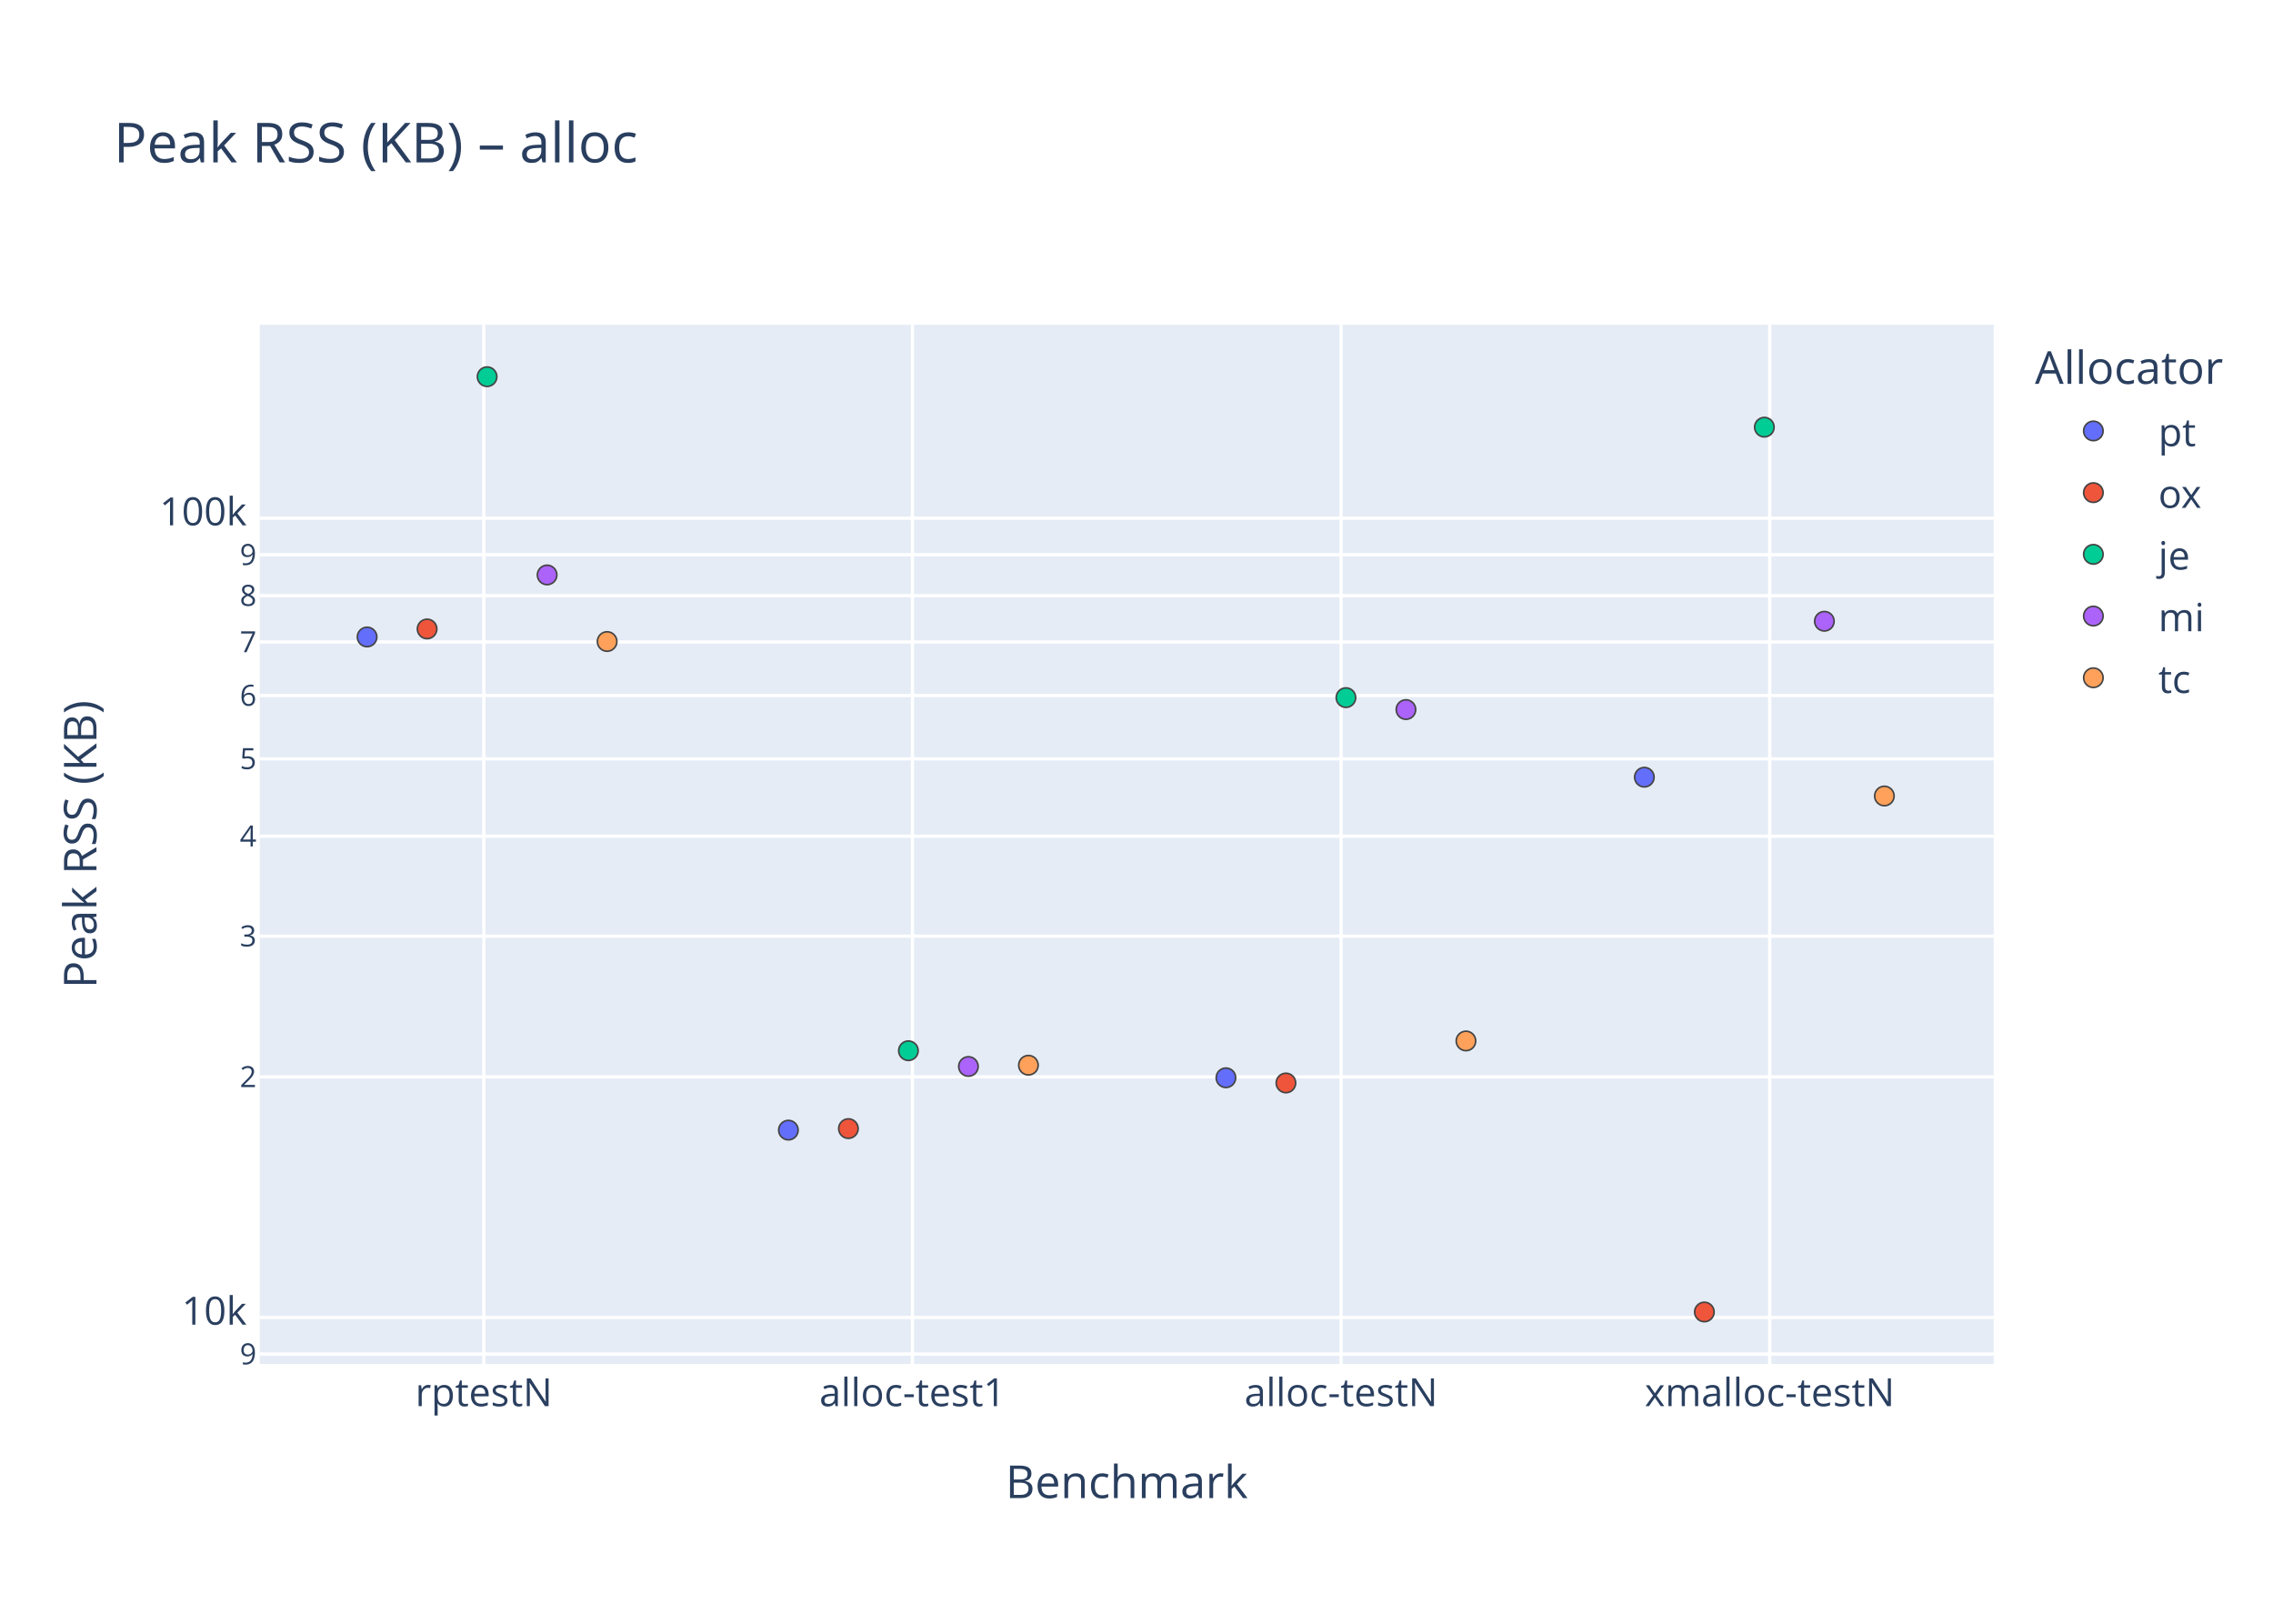
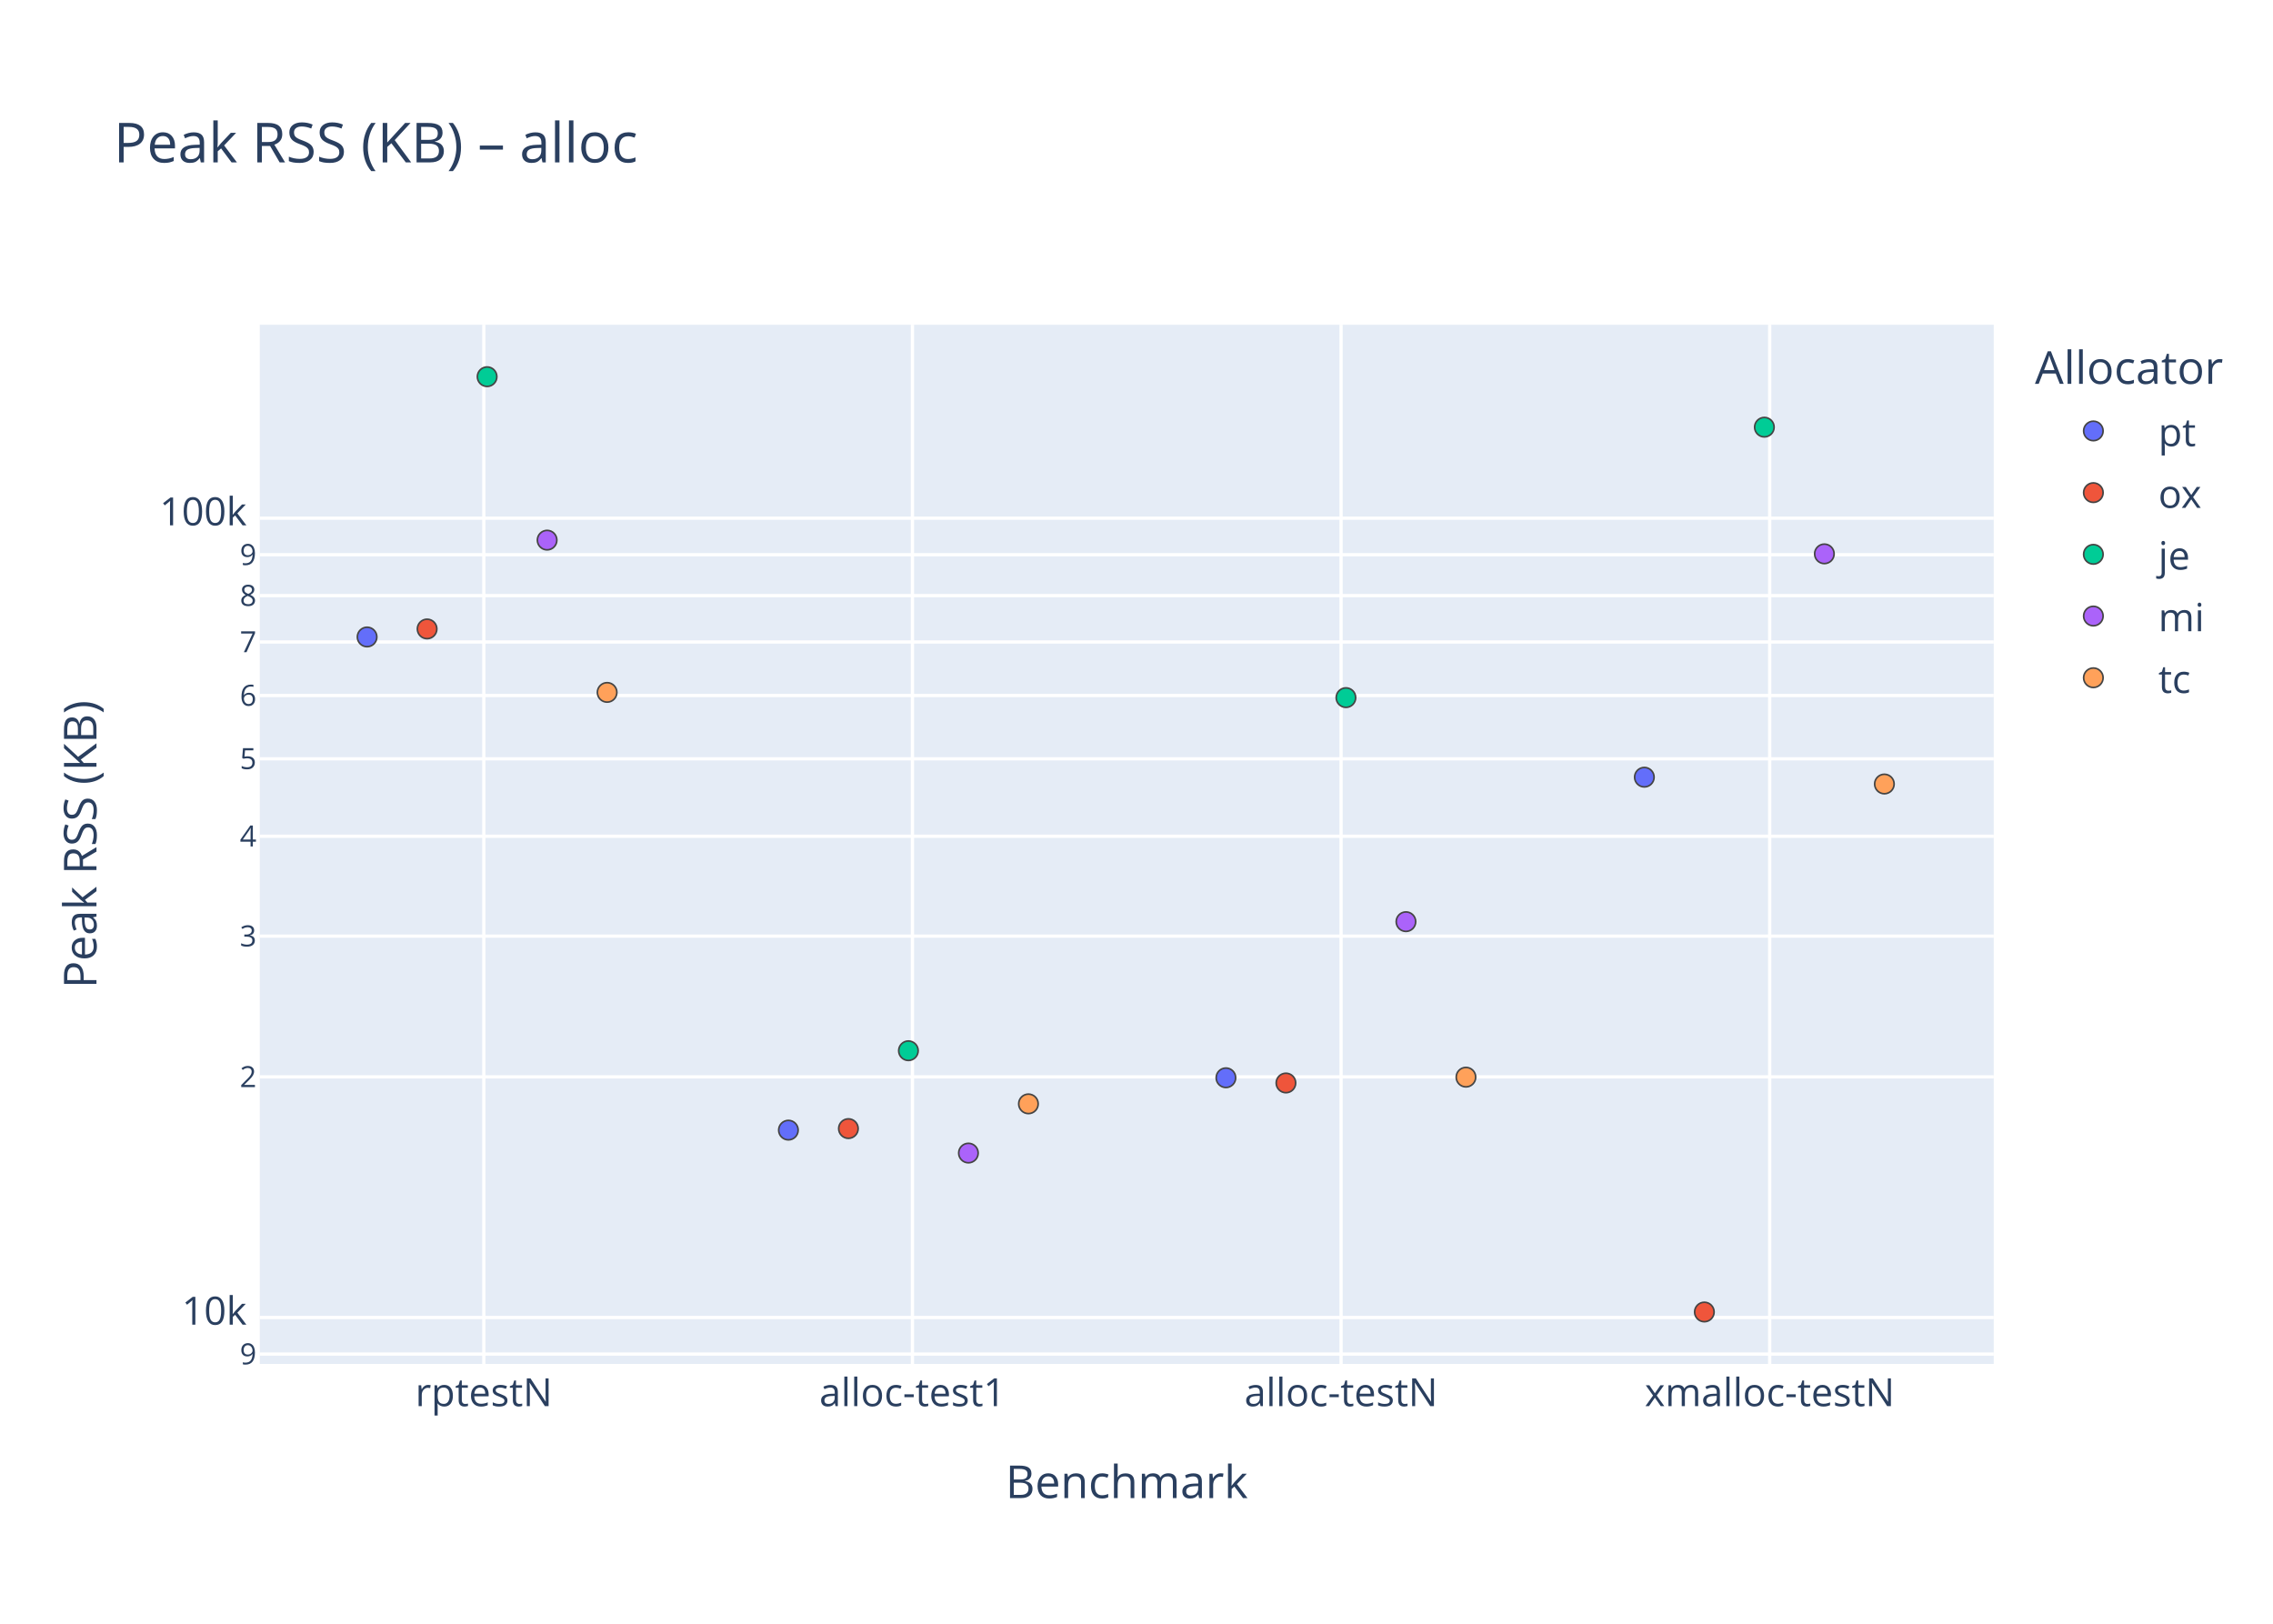
<svg xmlns="http://www.w3.org/2000/svg" class="main-svg" width="700" height="500" style="" viewBox="0 0 700 500">
  <rect x="0" y="0" width="700" height="500" style="fill: rgb(255, 255, 255); fill-opacity: 1;" />
-   <defs id="defs-0fcac9">
+   <defs id="defs-f1958a">
    <g class="clips">
-       <clipPath id="clip0fcac9xyplot" class="plotclip">
+       <clipPath id="clipf1958axyplot" class="plotclip">
        <rect width="534" height="320" />
      </clipPath>
-       <clipPath class="axesclip" id="clip0fcac9x">
+       <clipPath class="axesclip" id="clipf1958ax">
        <rect x="80" y="0" width="534" height="500" />
      </clipPath>
-       <clipPath class="axesclip" id="clip0fcac9y">
+       <clipPath class="axesclip" id="clipf1958ay">
        <rect x="0" y="100" width="700" height="320" />
      </clipPath>
-       <clipPath class="axesclip" id="clip0fcac9xy">
+       <clipPath class="axesclip" id="clipf1958axy">
        <rect x="80" y="100" width="534" height="320" />
      </clipPath>
    </g>
    <g class="gradients" />
    <g class="patterns" />
  </defs>
  <g class="bglayer">
    <rect class="bg" x="80" y="100" width="534" height="320" style="fill: rgb(229, 236, 246); fill-opacity: 1; stroke-width: 0;" />
  </g>
  <g class="layer-below">
    <g class="imagelayer" />
    <g class="shapelayer" />
  </g>
  <g class="cartesianlayer">
    <g class="subplot xy">
      <g class="layer-subplot">
        <g class="shapelayer" />
        <g class="imagelayer" />
      </g>
      <g class="minor-gridlayer">
        <g class="x" />
        <g class="y" />
      </g>
      <g class="gridlayer">
        <g class="x">
          <path class="xgrid crisp" transform="translate(149,0)" d="M0,100v320" style="stroke: rgb(255, 255, 255); stroke-opacity: 1; stroke-width: 1px;" />
          <path class="xgrid crisp" transform="translate(281,0)" d="M0,100v320" style="stroke: rgb(255, 255, 255); stroke-opacity: 1; stroke-width: 1px;" />
          <path class="xgrid crisp" transform="translate(413,0)" d="M0,100v320" style="stroke: rgb(255, 255, 255); stroke-opacity: 1; stroke-width: 1px;" />
          <path class="xgrid crisp" transform="translate(545,0)" d="M0,100v320" style="stroke: rgb(255, 255, 255); stroke-opacity: 1; stroke-width: 1px;" />
        </g>
        <g class="y">
          <path class="ygrid crisp" transform="translate(0,416.96)" d="M80,0h534" style="stroke: rgb(255, 255, 255); stroke-opacity: 1; stroke-width: 1px;" />
          <path class="ygrid crisp" transform="translate(0,405.7)" d="M80,0h534" style="stroke: rgb(255, 255, 255); stroke-opacity: 1; stroke-width: 1px;" />
          <path class="ygrid crisp" transform="translate(0,331.6)" d="M80,0h534" style="stroke: rgb(255, 255, 255); stroke-opacity: 1; stroke-width: 1px;" />
          <path class="ygrid crisp" transform="translate(0,288.26)" d="M80,0h534" style="stroke: rgb(255, 255, 255); stroke-opacity: 1; stroke-width: 1px;" />
          <path class="ygrid crisp" transform="translate(0,257.51)" d="M80,0h534" style="stroke: rgb(255, 255, 255); stroke-opacity: 1; stroke-width: 1px;" />
          <path class="ygrid crisp" transform="translate(0,233.66)" d="M80,0h534" style="stroke: rgb(255, 255, 255); stroke-opacity: 1; stroke-width: 1px;" />
          <path class="ygrid crisp" transform="translate(0,214.17)" d="M80,0h534" style="stroke: rgb(255, 255, 255); stroke-opacity: 1; stroke-width: 1px;" />
          <path class="ygrid crisp" transform="translate(0,197.69)" d="M80,0h534" style="stroke: rgb(255, 255, 255); stroke-opacity: 1; stroke-width: 1px;" />
          <path class="ygrid crisp" transform="translate(0,183.41)" d="M80,0h534" style="stroke: rgb(255, 255, 255); stroke-opacity: 1; stroke-width: 1px;" />
          <path class="ygrid crisp" transform="translate(0,170.82)" d="M80,0h534" style="stroke: rgb(255, 255, 255); stroke-opacity: 1; stroke-width: 1px;" />
          <path class="ygrid crisp" transform="translate(0,159.56)" d="M80,0h534" style="stroke: rgb(255, 255, 255); stroke-opacity: 1; stroke-width: 1px;" />
        </g>
      </g>
      <g class="zerolinelayer" />
      <g class="layer-between">
        <g class="shapelayer" />
        <g class="imagelayer" />
      </g>
      <path class="xlines-below" />
      <path class="ylines-below" />
      <g class="overlines-below" />
      <g class="xaxislayer-below" />
      <g class="yaxislayer-below" />
      <g class="overaxes-below" />
      <g class="overplot">
-         <g class="xy" transform="translate(80,100)" clip-path="url(#clip0fcac9xyplot)">
+         <g class="xy" transform="translate(80,100)" clip-path="url(#clipf1958axyplot)">
          <g class="boxlayer mlayer">
            <g class="trace boxes" style="opacity: 1;">
              <path class="box" d="M25.57,96.14H38.51M25.57,96.14H38.51V96.14H25.57ZM32.04,96.14V96.14M32.04,96.14V96.14M28.81,96.14H35.27M28.81,96.14H35.27" style="vector-effect: none; stroke-width: 2px; stroke: rgb(255, 255, 255); stroke-opacity: 0; fill: rgb(255, 255, 255); fill-opacity: 0;" />
              <path class="box" d="M157.57,248H170.51M157.57,248H170.51V248H157.57ZM164.04,248V248M164.04,248V248M160.81,248H167.27M160.81,248H167.27" style="vector-effect: none; stroke-width: 2px; stroke: rgb(255, 255, 255); stroke-opacity: 0; fill: rgb(255, 255, 255); fill-opacity: 0;" />
              <path class="box" d="M289.57,231.88H302.51M289.57,231.88H302.51V231.88H289.57ZM296.04,231.88V231.88M296.04,231.88V231.88M292.81,231.88H299.27M292.81,231.88H299.27" style="vector-effect: none; stroke-width: 2px; stroke: rgb(255, 255, 255); stroke-opacity: 0; fill: rgb(255, 255, 255); fill-opacity: 0;" />
              <path class="box" d="M421.57,139.32H434.51M421.57,139.32H434.51V139.32H421.57ZM428.04,139.32V139.32M428.04,139.32V139.32M424.81,139.32H431.27M424.81,139.32H431.27" style="vector-effect: none; stroke-width: 2px; stroke: rgb(255, 255, 255); stroke-opacity: 0; fill: rgb(255, 255, 255); fill-opacity: 0;" />
              <g class="points">
                <path class="point" transform="translate(33.05,96.14)" d="M3,0A3,3 0 1,1 0,-3A3,3 0 0,1 3,0Z" style="opacity: 1; stroke-width: 0.5px; fill: rgb(99, 110, 250); fill-opacity: 1; stroke: rgb(68, 68, 68); stroke-opacity: 1;" />
              </g>
              <g class="points">
                <path class="point" transform="translate(162.8,248)" d="M3,0A3,3 0 1,1 0,-3A3,3 0 0,1 3,0Z" style="opacity: 1; stroke-width: 0.5px; fill: rgb(99, 110, 250); fill-opacity: 1; stroke: rgb(68, 68, 68); stroke-opacity: 1;" />
              </g>
              <g class="points">
                <path class="point" transform="translate(297.54,231.88)" d="M3,0A3,3 0 1,1 0,-3A3,3 0 0,1 3,0Z" style="opacity: 1; stroke-width: 0.5px; fill: rgb(99, 110, 250); fill-opacity: 1; stroke: rgb(68, 68, 68); stroke-opacity: 1;" />
              </g>
              <g class="points">
                <path class="point" transform="translate(426.4,139.32)" d="M3,0A3,3 0 1,1 0,-3A3,3 0 0,1 3,0Z" style="opacity: 1; stroke-width: 0.5px; fill: rgb(99, 110, 250); fill-opacity: 1; stroke: rgb(68, 68, 68); stroke-opacity: 1;" />
              </g>
            </g>
            <g class="trace boxes" style="opacity: 1;">
              <path class="box" d="M44.05,93.67H56.99M44.05,93.67H56.99V93.67H44.05ZM50.52,93.67V93.67M50.52,93.67V93.67M47.29,93.67H53.75M47.29,93.67H53.75" style="vector-effect: none; stroke-width: 2px; stroke: rgb(255, 255, 255); stroke-opacity: 0; fill: rgb(255, 255, 255); fill-opacity: 0;" />
              <path class="box" d="M176.05,247.53H188.99M176.05,247.53H188.99V247.53H176.05ZM182.52,247.53V247.53M182.52,247.53V247.53M179.29,247.53H185.75M179.29,247.53H185.75" style="vector-effect: none; stroke-width: 2px; stroke: rgb(255, 255, 255); stroke-opacity: 0; fill: rgb(255, 255, 255); fill-opacity: 0;" />
              <path class="box" d="M308.05,233.48H320.99M308.05,233.48H320.99V233.48H308.05ZM314.52,233.48V233.48M314.52,233.48V233.48M311.29,233.48H317.75M311.29,233.48H317.75" style="vector-effect: none; stroke-width: 2px; stroke: rgb(255, 255, 255); stroke-opacity: 0; fill: rgb(255, 255, 255); fill-opacity: 0;" />
              <path class="box" d="M440.05,304H452.99M440.05,304H452.99V304H440.05ZM446.52,304V304M446.52,304V304M443.29,304H449.75M443.29,304H449.75" style="vector-effect: none; stroke-width: 2px; stroke: rgb(255, 255, 255); stroke-opacity: 0; fill: rgb(255, 255, 255); fill-opacity: 0;" />
              <g class="points">
                <path class="point" transform="translate(51.53,93.67)" d="M3,0A3,3 0 1,1 0,-3A3,3 0 0,1 3,0Z" style="opacity: 1; stroke-width: 0.5px; fill: rgb(239, 85, 59); fill-opacity: 1; stroke: rgb(68, 68, 68); stroke-opacity: 1;" />
              </g>
              <g class="points">
                <path class="point" transform="translate(181.28,247.53)" d="M3,0A3,3 0 1,1 0,-3A3,3 0 0,1 3,0Z" style="opacity: 1; stroke-width: 0.5px; fill: rgb(239, 85, 59); fill-opacity: 1; stroke: rgb(68, 68, 68); stroke-opacity: 1;" />
              </g>
              <g class="points">
                <path class="point" transform="translate(316.02,233.48)" d="M3,0A3,3 0 1,1 0,-3A3,3 0 0,1 3,0Z" style="opacity: 1; stroke-width: 0.5px; fill: rgb(239, 85, 59); fill-opacity: 1; stroke: rgb(68, 68, 68); stroke-opacity: 1;" />
              </g>
              <g class="points">
                <path class="point" transform="translate(444.88,304)" d="M3,0A3,3 0 1,1 0,-3A3,3 0 0,1 3,0Z" style="opacity: 1; stroke-width: 0.5px; fill: rgb(239, 85, 59); fill-opacity: 1; stroke: rgb(68, 68, 68); stroke-opacity: 1;" />
              </g>
            </g>
            <g class="trace boxes" style="opacity: 1;">
              <path class="box" d="M62.53,16H75.47M62.53,16H75.47V16H62.53ZM69,16V16M69,16V16M65.77,16H72.23M65.77,16H72.23" style="vector-effect: none; stroke-width: 2px; stroke: rgb(255, 255, 255); stroke-opacity: 0; fill: rgb(255, 255, 255); fill-opacity: 0;" />
              <path class="box" d="M194.53,223.55H207.47M194.53,223.55H207.47V223.55H194.53ZM201,223.55V223.55M201,223.55V223.55M197.77,223.55H204.23M197.77,223.55H204.23" style="vector-effect: none; stroke-width: 2px; stroke: rgb(255, 255, 255); stroke-opacity: 0; fill: rgb(255, 255, 255); fill-opacity: 0;" />
              <path class="box" d="M326.53,114.82H339.47M326.53,114.82H339.47V114.82H326.53ZM333,114.82V114.82M333,114.82V114.82M329.77,114.82H336.23M329.77,114.82H336.23" style="vector-effect: none; stroke-width: 2px; stroke: rgb(255, 255, 255); stroke-opacity: 0; fill: rgb(255, 255, 255); fill-opacity: 0;" />
              <path class="box" d="M458.53,31.54H471.47M458.53,31.54H471.47V31.54H458.53ZM465,31.54V31.54M465,31.54V31.54M461.77,31.54H468.23M461.77,31.54H468.23" style="vector-effect: none; stroke-width: 2px; stroke: rgb(255, 255, 255); stroke-opacity: 0; fill: rgb(255, 255, 255); fill-opacity: 0;" />
              <g class="points">
                <path class="point" transform="translate(70.01,16)" d="M3,0A3,3 0 1,1 0,-3A3,3 0 0,1 3,0Z" style="opacity: 1; stroke-width: 0.5px; fill: rgb(0, 204, 150); fill-opacity: 1; stroke: rgb(68, 68, 68); stroke-opacity: 1;" />
              </g>
              <g class="points">
                <path class="point" transform="translate(199.76,223.55)" d="M3,0A3,3 0 1,1 0,-3A3,3 0 0,1 3,0Z" style="opacity: 1; stroke-width: 0.5px; fill: rgb(0, 204, 150); fill-opacity: 1; stroke: rgb(68, 68, 68); stroke-opacity: 1;" />
              </g>
              <g class="points">
                <path class="point" transform="translate(334.5,114.82)" d="M3,0A3,3 0 1,1 0,-3A3,3 0 0,1 3,0Z" style="opacity: 1; stroke-width: 0.5px; fill: rgb(0, 204, 150); fill-opacity: 1; stroke: rgb(68, 68, 68); stroke-opacity: 1;" />
              </g>
              <g class="points">
                <path class="point" transform="translate(463.36,31.54)" d="M3,0A3,3 0 1,1 0,-3A3,3 0 0,1 3,0Z" style="opacity: 1; stroke-width: 0.5px; fill: rgb(0, 204, 150); fill-opacity: 1; stroke: rgb(68, 68, 68); stroke-opacity: 1;" />
              </g>
            </g>
            <g class="trace boxes" style="opacity: 1;">
-               <path class="box" d="M81.01,77.04H93.95M81.01,77.04H93.95V77.04H81.01ZM87.48,77.04V77.04M87.48,77.04V77.04M84.25,77.04H90.71M84.25,77.04H90.71" style="vector-effect: none; stroke-width: 2px; stroke: rgb(255, 255, 255); stroke-opacity: 0; fill: rgb(255, 255, 255); fill-opacity: 0;" />
-               <path class="box" d="M213.01,228.4H225.95M213.01,228.4H225.95V228.4H213.01ZM219.48,228.4V228.4M219.48,228.4V228.4M216.25,228.4H222.71M216.25,228.4H222.71" style="vector-effect: none; stroke-width: 2px; stroke: rgb(255, 255, 255); stroke-opacity: 0; fill: rgb(255, 255, 255); fill-opacity: 0;" />
-               <path class="box" d="M345.01,118.5H357.95M345.01,118.5H357.95V118.5H345.01ZM351.48,118.5V118.5M351.48,118.5V118.5M348.25,118.5H354.71M348.25,118.5H354.71" style="vector-effect: none; stroke-width: 2px; stroke: rgb(255, 255, 255); stroke-opacity: 0; fill: rgb(255, 255, 255); fill-opacity: 0;" />
-               <path class="box" d="M477.01,91.3H489.95M477.01,91.3H489.95V91.3H477.01ZM483.48,91.3V91.3M483.48,91.3V91.3M480.25,91.3H486.71M480.25,91.3H486.71" style="vector-effect: none; stroke-width: 2px; stroke: rgb(255, 255, 255); stroke-opacity: 0; fill: rgb(255, 255, 255); fill-opacity: 0;" />
-               <g class="points">
-                 <path class="point" transform="translate(88.49,77.04)" d="M3,0A3,3 0 1,1 0,-3A3,3 0 0,1 3,0Z" style="opacity: 1; stroke-width: 0.5px; fill: rgb(171, 99, 250); fill-opacity: 1; stroke: rgb(68, 68, 68); stroke-opacity: 1;" />
-               </g>
-               <g class="points">
-                 <path class="point" transform="translate(218.24,228.4)" d="M3,0A3,3 0 1,1 0,-3A3,3 0 0,1 3,0Z" style="opacity: 1; stroke-width: 0.5px; fill: rgb(171, 99, 250); fill-opacity: 1; stroke: rgb(68, 68, 68); stroke-opacity: 1;" />
-               </g>
-               <g class="points">
-                 <path class="point" transform="translate(352.98,118.5)" d="M3,0A3,3 0 1,1 0,-3A3,3 0 0,1 3,0Z" style="opacity: 1; stroke-width: 0.5px; fill: rgb(171, 99, 250); fill-opacity: 1; stroke: rgb(68, 68, 68); stroke-opacity: 1;" />
-               </g>
-               <g class="points">
-                 <path class="point" transform="translate(481.84,91.3)" d="M3,0A3,3 0 1,1 0,-3A3,3 0 0,1 3,0Z" style="opacity: 1; stroke-width: 0.5px; fill: rgb(171, 99, 250); fill-opacity: 1; stroke: rgb(68, 68, 68); stroke-opacity: 1;" />
-               </g>
-             </g>
-             <g class="trace boxes" style="opacity: 1;">
-               <path class="box" d="M99.49,97.54H112.43M99.49,97.54H112.43V97.54H99.49ZM105.96,97.54V97.54M105.96,97.54V97.54M102.73,97.54H109.19M102.73,97.54H109.19" style="vector-effect: none; stroke-width: 2px; stroke: rgb(255, 255, 255); stroke-opacity: 0; fill: rgb(255, 255, 255); fill-opacity: 0;" />
-               <path class="box" d="M231.49,228.01H244.43M231.49,228.01H244.43V228.01H231.49ZM237.96,228.01V228.01M237.96,228.01V228.01M234.73,228.01H241.19M234.73,228.01H241.19" style="vector-effect: none; stroke-width: 2px; stroke: rgb(255, 255, 255); stroke-opacity: 0; fill: rgb(255, 255, 255); fill-opacity: 0;" />
-               <path class="box" d="M363.49,220.54H376.43M363.49,220.54H376.43V220.54H363.49ZM369.96,220.54V220.54M369.96,220.54V220.54M366.73,220.54H373.19M366.73,220.54H373.19" style="vector-effect: none; stroke-width: 2px; stroke: rgb(255, 255, 255); stroke-opacity: 0; fill: rgb(255, 255, 255); fill-opacity: 0;" />
-               <path class="box" d="M495.49,145.11H508.43M495.49,145.11H508.43V145.11H495.49ZM501.96,145.11V145.11M501.96,145.11V145.11M498.73,145.11H505.19M498.73,145.11H505.19" style="vector-effect: none; stroke-width: 2px; stroke: rgb(255, 255, 255); stroke-opacity: 0; fill: rgb(255, 255, 255); fill-opacity: 0;" />
-               <g class="points">
-                 <path class="point" transform="translate(106.97,97.54)" d="M3,0A3,3 0 1,1 0,-3A3,3 0 0,1 3,0Z" style="opacity: 1; stroke-width: 0.5px; fill: rgb(255, 161, 90); fill-opacity: 1; stroke: rgb(68, 68, 68); stroke-opacity: 1;" />
-               </g>
-               <g class="points">
-                 <path class="point" transform="translate(236.72,228.01)" d="M3,0A3,3 0 1,1 0,-3A3,3 0 0,1 3,0Z" style="opacity: 1; stroke-width: 0.5px; fill: rgb(255, 161, 90); fill-opacity: 1; stroke: rgb(68, 68, 68); stroke-opacity: 1;" />
-               </g>
-               <g class="points">
-                 <path class="point" transform="translate(371.46,220.54)" d="M3,0A3,3 0 1,1 0,-3A3,3 0 0,1 3,0Z" style="opacity: 1; stroke-width: 0.5px; fill: rgb(255, 161, 90); fill-opacity: 1; stroke: rgb(68, 68, 68); stroke-opacity: 1;" />
-               </g>
-               <g class="points">
-                 <path class="point" transform="translate(500.32,145.11)" d="M3,0A3,3 0 1,1 0,-3A3,3 0 0,1 3,0Z" style="opacity: 1; stroke-width: 0.5px; fill: rgb(255, 161, 90); fill-opacity: 1; stroke: rgb(68, 68, 68); stroke-opacity: 1;" />
+               <path class="box" d="M81.01,66.32H93.95M81.01,66.32H93.95V66.32H81.01ZM87.48,66.32V66.32M87.48,66.32V66.32M84.25,66.32H90.71M84.25,66.32H90.71" style="vector-effect: none; stroke-width: 2px; stroke: rgb(255, 255, 255); stroke-opacity: 0; fill: rgb(255, 255, 255); fill-opacity: 0;" />
+               <path class="box" d="M213.01,255.06H225.95M213.01,255.06H225.95V255.06H213.01ZM219.48,255.06V255.06M219.48,255.06V255.06M216.25,255.06H222.71M216.25,255.06H222.71" style="vector-effect: none; stroke-width: 2px; stroke: rgb(255, 255, 255); stroke-opacity: 0; fill: rgb(255, 255, 255); fill-opacity: 0;" />
+               <path class="box" d="M345.01,183.81H357.95M345.01,183.81H357.95V183.81H345.01ZM351.48,183.81V183.81M351.48,183.81V183.81M348.25,183.81H354.71M348.25,183.81H354.71" style="vector-effect: none; stroke-width: 2px; stroke: rgb(255, 255, 255); stroke-opacity: 0; fill: rgb(255, 255, 255); fill-opacity: 0;" />
+               <path class="box" d="M477.01,70.55H489.95M477.01,70.55H489.95V70.55H477.01ZM483.48,70.55V70.55M483.48,70.55V70.55M480.25,70.55H486.71M480.25,70.55H486.71" style="vector-effect: none; stroke-width: 2px; stroke: rgb(255, 255, 255); stroke-opacity: 0; fill: rgb(255, 255, 255); fill-opacity: 0;" />
+               <g class="points">
+                 <path class="point" transform="translate(88.49,66.32)" d="M3,0A3,3 0 1,1 0,-3A3,3 0 0,1 3,0Z" style="opacity: 1; stroke-width: 0.5px; fill: rgb(171, 99, 250); fill-opacity: 1; stroke: rgb(68, 68, 68); stroke-opacity: 1;" />
+               </g>
+               <g class="points">
+                 <path class="point" transform="translate(218.24,255.06)" d="M3,0A3,3 0 1,1 0,-3A3,3 0 0,1 3,0Z" style="opacity: 1; stroke-width: 0.5px; fill: rgb(171, 99, 250); fill-opacity: 1; stroke: rgb(68, 68, 68); stroke-opacity: 1;" />
+               </g>
+               <g class="points">
+                 <path class="point" transform="translate(352.98,183.81)" d="M3,0A3,3 0 1,1 0,-3A3,3 0 0,1 3,0Z" style="opacity: 1; stroke-width: 0.5px; fill: rgb(171, 99, 250); fill-opacity: 1; stroke: rgb(68, 68, 68); stroke-opacity: 1;" />
+               </g>
+               <g class="points">
+                 <path class="point" transform="translate(481.84,70.55)" d="M3,0A3,3 0 1,1 0,-3A3,3 0 0,1 3,0Z" style="opacity: 1; stroke-width: 0.5px; fill: rgb(171, 99, 250); fill-opacity: 1; stroke: rgb(68, 68, 68); stroke-opacity: 1;" />
+               </g>
+             </g>
+             <g class="trace boxes" style="opacity: 1;">
+               <path class="box" d="M99.49,113.21H112.43M99.49,113.21H112.43V113.21H99.49ZM105.96,113.21V113.21M105.96,113.21V113.21M102.73,113.21H109.19M102.73,113.21H109.19" style="vector-effect: none; stroke-width: 2px; stroke: rgb(255, 255, 255); stroke-opacity: 0; fill: rgb(255, 255, 255); fill-opacity: 0;" />
+               <path class="box" d="M231.49,239.91H244.43M231.49,239.91H244.43V239.91H231.49ZM237.96,239.91V239.91M237.96,239.91V239.91M234.73,239.91H241.19M234.73,239.91H241.19" style="vector-effect: none; stroke-width: 2px; stroke: rgb(255, 255, 255); stroke-opacity: 0; fill: rgb(255, 255, 255); fill-opacity: 0;" />
+               <path class="box" d="M363.49,231.69H376.43M363.49,231.69H376.43V231.69H363.49ZM369.96,231.69V231.69M369.96,231.69V231.69M366.73,231.69H373.19M366.73,231.69H373.19" style="vector-effect: none; stroke-width: 2px; stroke: rgb(255, 255, 255); stroke-opacity: 0; fill: rgb(255, 255, 255); fill-opacity: 0;" />
+               <path class="box" d="M495.49,141.42H508.43M495.49,141.42H508.43V141.42H495.49ZM501.96,141.42V141.42M501.96,141.42V141.42M498.73,141.42H505.19M498.73,141.42H505.19" style="vector-effect: none; stroke-width: 2px; stroke: rgb(255, 255, 255); stroke-opacity: 0; fill: rgb(255, 255, 255); fill-opacity: 0;" />
+               <g class="points">
+                 <path class="point" transform="translate(106.97,113.21)" d="M3,0A3,3 0 1,1 0,-3A3,3 0 0,1 3,0Z" style="opacity: 1; stroke-width: 0.5px; fill: rgb(255, 161, 90); fill-opacity: 1; stroke: rgb(68, 68, 68); stroke-opacity: 1;" />
+               </g>
+               <g class="points">
+                 <path class="point" transform="translate(236.72,239.91)" d="M3,0A3,3 0 1,1 0,-3A3,3 0 0,1 3,0Z" style="opacity: 1; stroke-width: 0.5px; fill: rgb(255, 161, 90); fill-opacity: 1; stroke: rgb(68, 68, 68); stroke-opacity: 1;" />
+               </g>
+               <g class="points">
+                 <path class="point" transform="translate(371.46,231.69)" d="M3,0A3,3 0 1,1 0,-3A3,3 0 0,1 3,0Z" style="opacity: 1; stroke-width: 0.5px; fill: rgb(255, 161, 90); fill-opacity: 1; stroke: rgb(68, 68, 68); stroke-opacity: 1;" />
+               </g>
+               <g class="points">
+                 <path class="point" transform="translate(500.32,141.42)" d="M3,0A3,3 0 1,1 0,-3A3,3 0 0,1 3,0Z" style="opacity: 1; stroke-width: 0.5px; fill: rgb(255, 161, 90); fill-opacity: 1; stroke: rgb(68, 68, 68); stroke-opacity: 1;" />
              </g>
            </g>
          </g>
        </g>
      </g>
      <g class="zerolinelayer-above" />
      <path class="xlines-above crisp" d="M0,0" style="fill: none;" />
      <path class="ylines-above crisp" d="M0,0" style="fill: none;" />
      <g class="overlines-above" />
      <g class="xaxislayer-above">
        <g class="xtick">
          <text text-anchor="middle" x="0" y="433" transform="translate(149,0)" style="font-family: 'Open Sans', verdana, arial, sans-serif; font-size: 12px; fill: rgb(42, 63, 95); fill-opacity: 1; white-space: pre;">rptestN</text>
        </g>
        <g class="xtick">
          <text text-anchor="middle" x="0" y="433" transform="translate(281,0)" style="font-family: 'Open Sans', verdana, arial, sans-serif; font-size: 12px; fill: rgb(42, 63, 95); fill-opacity: 1; white-space: pre;">alloc-test1</text>
        </g>
        <g class="xtick">
          <text text-anchor="middle" x="0" y="433" transform="translate(413,0)" style="font-family: 'Open Sans', verdana, arial, sans-serif; font-size: 12px; fill: rgb(42, 63, 95); fill-opacity: 1; white-space: pre;">alloc-testN</text>
        </g>
        <g class="xtick">
          <text text-anchor="middle" x="0" y="433" transform="translate(545,0)" style="font-family: 'Open Sans', verdana, arial, sans-serif; font-size: 12px; fill: rgb(42, 63, 95); fill-opacity: 1; white-space: pre;">xmalloc-testN</text>
        </g>
      </g>
      <g class="yaxislayer-above">
        <g class="ytick">
          <text text-anchor="end" x="79" y="3.15" transform="translate(0,416.96)" style="font-family: 'Open Sans', verdana, arial, sans-serif; font-size: 9px; fill: rgb(42, 63, 95); fill-opacity: 1; white-space: pre;">9</text>
        </g>
        <g class="ytick">
          <text text-anchor="end" x="76" y="2.2" style="font-family: 'Open Sans', verdana, arial, sans-serif; font-size: 12px; fill: rgb(42, 63, 95); fill-opacity: 1; white-space: pre;" transform="translate(0,405.7)">10k</text>
        </g>
        <g class="ytick">
          <text text-anchor="end" x="79" y="3.15" style="font-family: 'Open Sans', verdana, arial, sans-serif; font-size: 9px; fill: rgb(42, 63, 95); fill-opacity: 1; white-space: pre;" transform="translate(0,331.6)">2</text>
        </g>
        <g class="ytick">
          <text text-anchor="end" x="79" y="3.15" style="font-family: 'Open Sans', verdana, arial, sans-serif; font-size: 9px; fill: rgb(42, 63, 95); fill-opacity: 1; white-space: pre;" transform="translate(0,288.26)">3</text>
        </g>
        <g class="ytick">
          <text text-anchor="end" x="79" y="3.15" style="font-family: 'Open Sans', verdana, arial, sans-serif; font-size: 9px; fill: rgb(42, 63, 95); fill-opacity: 1; white-space: pre;" transform="translate(0,257.51)">4</text>
        </g>
        <g class="ytick">
          <text text-anchor="end" x="79" y="3.15" style="font-family: 'Open Sans', verdana, arial, sans-serif; font-size: 9px; fill: rgb(42, 63, 95); fill-opacity: 1; white-space: pre;" transform="translate(0,233.66)">5</text>
        </g>
        <g class="ytick">
          <text text-anchor="end" x="79" y="3.15" style="font-family: 'Open Sans', verdana, arial, sans-serif; font-size: 9px; fill: rgb(42, 63, 95); fill-opacity: 1; white-space: pre;" transform="translate(0,214.17)">6</text>
        </g>
        <g class="ytick">
          <text text-anchor="end" x="79" y="3.15" style="font-family: 'Open Sans', verdana, arial, sans-serif; font-size: 9px; fill: rgb(42, 63, 95); fill-opacity: 1; white-space: pre;" transform="translate(0,197.69)">7</text>
        </g>
        <g class="ytick">
          <text text-anchor="end" x="79" y="3.15" style="font-family: 'Open Sans', verdana, arial, sans-serif; font-size: 9px; fill: rgb(42, 63, 95); fill-opacity: 1; white-space: pre;" transform="translate(0,183.41)">8</text>
        </g>
        <g class="ytick">
          <text text-anchor="end" x="79" y="3.15" style="font-family: 'Open Sans', verdana, arial, sans-serif; font-size: 9px; fill: rgb(42, 63, 95); fill-opacity: 1; white-space: pre;" transform="translate(0,170.82)">9</text>
        </g>
        <g class="ytick">
          <text text-anchor="end" x="76" y="2.2" style="font-family: 'Open Sans', verdana, arial, sans-serif; font-size: 12px; fill: rgb(42, 63, 95); fill-opacity: 1; white-space: pre;" transform="translate(0,159.56)">100k</text>
        </g>
      </g>
      <g class="overaxes-above" />
    </g>
  </g>
  <g class="polarlayer" />
  <g class="smithlayer" />
  <g class="ternarylayer" />
  <g class="geolayer" />
  <g class="funnelarealayer" />
  <g class="pielayer" />
  <g class="iciclelayer" />
  <g class="treemaplayer" />
  <g class="sunburstlayer" />
  <g class="glimages" />
-   <defs id="topdefs-0fcac9">
+   <defs id="topdefs-f1958a">
    <g class="clips" />
-     <clipPath id="legend0fcac9">
+     <clipPath id="legendf1958a">
      <rect width="63" height="124" x="0" y="0" />
    </clipPath>
  </defs>
  <g class="layer-above">
    <g class="imagelayer" />
    <g class="shapelayer" />
  </g>
  <g class="infolayer">
    <g class="legend" pointer-events="all" transform="translate(624.68,100)">
      <rect class="bg" shape-rendering="crispEdges" style="stroke: rgb(68, 68, 68); stroke-opacity: 1; fill: rgb(255, 255, 255); fill-opacity: 1; stroke-width: 0px;" width="63" height="124" x="0" y="0" />
-       <g class="scrollbox" transform="" clip-path="url(#legend0fcac9)">
+       <g class="scrollbox" transform="" clip-path="url(#legendf1958a)">
        <text class="legendtitletext" text-anchor="start" x="2" y="18.2" style="font-family: 'Open Sans', verdana, arial, sans-serif; font-size: 14px; fill: rgb(42, 63, 95); fill-opacity: 1; white-space: pre;">Allocator</text>
        <g class="groups" transform="">
          <g class="traces" transform="translate(0,32.7)" style="opacity: 1;">
            <text class="legendtext" text-anchor="start" x="40" y="4.68" style="font-family: 'Open Sans', verdana, arial, sans-serif; font-size: 12px; fill: rgb(42, 63, 95); fill-opacity: 1; white-space: pre;">pt</text>
            <g class="layers" style="opacity: 1;">
              <g class="legendfill" />
              <g class="legendlines" />
              <g class="legendsymbols">
                <g class="legendpoints">
                  <path class="legendbox" d="M3,0A3,3 0 1,1 0,-3A3,3 0 0,1 3,0Z" transform="translate(20,0)" style="opacity: 1; stroke-width: 0.5px; fill: rgb(99, 110, 250); fill-opacity: 1; stroke: rgb(68, 68, 68); stroke-opacity: 1;" />
                </g>
              </g>
            </g>
            <rect class="legendtoggle" x="0" y="-9.5" width="54.219" height="19" style="fill: rgb(0, 0, 0); fill-opacity: 0;" />
          </g>
        </g>
        <g class="groups" transform="">
          <g class="traces" transform="translate(0,51.7)" style="opacity: 1;">
            <text class="legendtext" text-anchor="start" x="40" y="4.68" style="font-family: 'Open Sans', verdana, arial, sans-serif; font-size: 12px; fill: rgb(42, 63, 95); fill-opacity: 1; white-space: pre;">ox</text>
            <g class="layers" style="opacity: 1;">
              <g class="legendfill" />
              <g class="legendlines" />
              <g class="legendsymbols">
                <g class="legendpoints">
                  <path class="legendbox" d="M3,0A3,3 0 1,1 0,-3A3,3 0 0,1 3,0Z" transform="translate(20,0)" style="opacity: 1; stroke-width: 0.5px; fill: rgb(239, 85, 59); fill-opacity: 1; stroke: rgb(68, 68, 68); stroke-opacity: 1;" />
                </g>
              </g>
            </g>
            <rect class="legendtoggle" x="0" y="-9.5" width="54.219" height="19" style="fill: rgb(0, 0, 0); fill-opacity: 0;" />
          </g>
        </g>
        <g class="groups" transform="">
          <g class="traces" transform="translate(0,70.7)" style="opacity: 1;">
            <text class="legendtext" text-anchor="start" x="40" y="4.68" style="font-family: 'Open Sans', verdana, arial, sans-serif; font-size: 12px; fill: rgb(42, 63, 95); fill-opacity: 1; white-space: pre;">je</text>
            <g class="layers" style="opacity: 1;">
              <g class="legendfill" />
              <g class="legendlines" />
              <g class="legendsymbols">
                <g class="legendpoints">
                  <path class="legendbox" d="M3,0A3,3 0 1,1 0,-3A3,3 0 0,1 3,0Z" transform="translate(20,0)" style="opacity: 1; stroke-width: 0.5px; fill: rgb(0, 204, 150); fill-opacity: 1; stroke: rgb(68, 68, 68); stroke-opacity: 1;" />
                </g>
              </g>
            </g>
            <rect class="legendtoggle" x="0" y="-9.5" width="54.219" height="19" style="fill: rgb(0, 0, 0); fill-opacity: 0;" />
          </g>
        </g>
        <g class="groups" transform="">
          <g class="traces" transform="translate(0,89.7)" style="opacity: 1;">
            <text class="legendtext" text-anchor="start" x="40" y="4.68" style="font-family: 'Open Sans', verdana, arial, sans-serif; font-size: 12px; fill: rgb(42, 63, 95); fill-opacity: 1; white-space: pre;">mi</text>
            <g class="layers" style="opacity: 1;">
              <g class="legendfill" />
              <g class="legendlines" />
              <g class="legendsymbols">
                <g class="legendpoints">
                  <path class="legendbox" d="M3,0A3,3 0 1,1 0,-3A3,3 0 0,1 3,0Z" transform="translate(20,0)" style="opacity: 1; stroke-width: 0.5px; fill: rgb(171, 99, 250); fill-opacity: 1; stroke: rgb(68, 68, 68); stroke-opacity: 1;" />
                </g>
              </g>
            </g>
            <rect class="legendtoggle" x="0" y="-9.5" width="54.219" height="19" style="fill: rgb(0, 0, 0); fill-opacity: 0;" />
          </g>
        </g>
        <g class="groups" transform="">
          <g class="traces" transform="translate(0,108.7)" style="opacity: 1;">
            <text class="legendtext" text-anchor="start" x="40" y="4.68" style="font-family: 'Open Sans', verdana, arial, sans-serif; font-size: 12px; fill: rgb(42, 63, 95); fill-opacity: 1; white-space: pre;">tc</text>
            <g class="layers" style="opacity: 1;">
              <g class="legendfill" />
              <g class="legendlines" />
              <g class="legendsymbols">
                <g class="legendpoints">
                  <path class="legendbox" d="M3,0A3,3 0 1,1 0,-3A3,3 0 0,1 3,0Z" transform="translate(20,0)" style="opacity: 1; stroke-width: 0.5px; fill: rgb(255, 161, 90); fill-opacity: 1; stroke: rgb(68, 68, 68); stroke-opacity: 1;" />
                </g>
              </g>
            </g>
            <rect class="legendtoggle" x="0" y="-9.5" width="54.219" height="19" style="fill: rgb(0, 0, 0); fill-opacity: 0;" />
          </g>
        </g>
      </g>
      <rect class="scrollbar" rx="20" ry="3" width="0" height="0" style="fill: rgb(128, 139, 164); fill-opacity: 1;" x="0" y="0" />
    </g>
    <g class="g-gtitle">
      <text class="gtitle" x="35" y="50" text-anchor="start" dy="0em" style="opacity: 1; font-family: 'Open Sans', verdana, arial, sans-serif; font-size: 17px; fill: rgb(42, 63, 95); fill-opacity: 1; white-space: pre;">Peak RSS (KB) – alloc</text>
    </g>
    <g class="g-xtitle">
      <text class="xtitle" x="347" y="461.3" text-anchor="middle" style="opacity: 1; font-family: 'Open Sans', verdana, arial, sans-serif; font-size: 14px; fill: rgb(42, 63, 95); fill-opacity: 1; white-space: pre;">Benchmark</text>
    </g>
    <g class="g-ytitle">
      <text class="ytitle" transform="rotate(-90,29.70938,260)" x="29.709" y="260" text-anchor="middle" style="opacity: 1; font-family: 'Open Sans', verdana, arial, sans-serif; font-size: 14px; fill: rgb(42, 63, 95); fill-opacity: 1; white-space: pre;">Peak RSS (KB)</text>
    </g>
  </g>
</svg>
